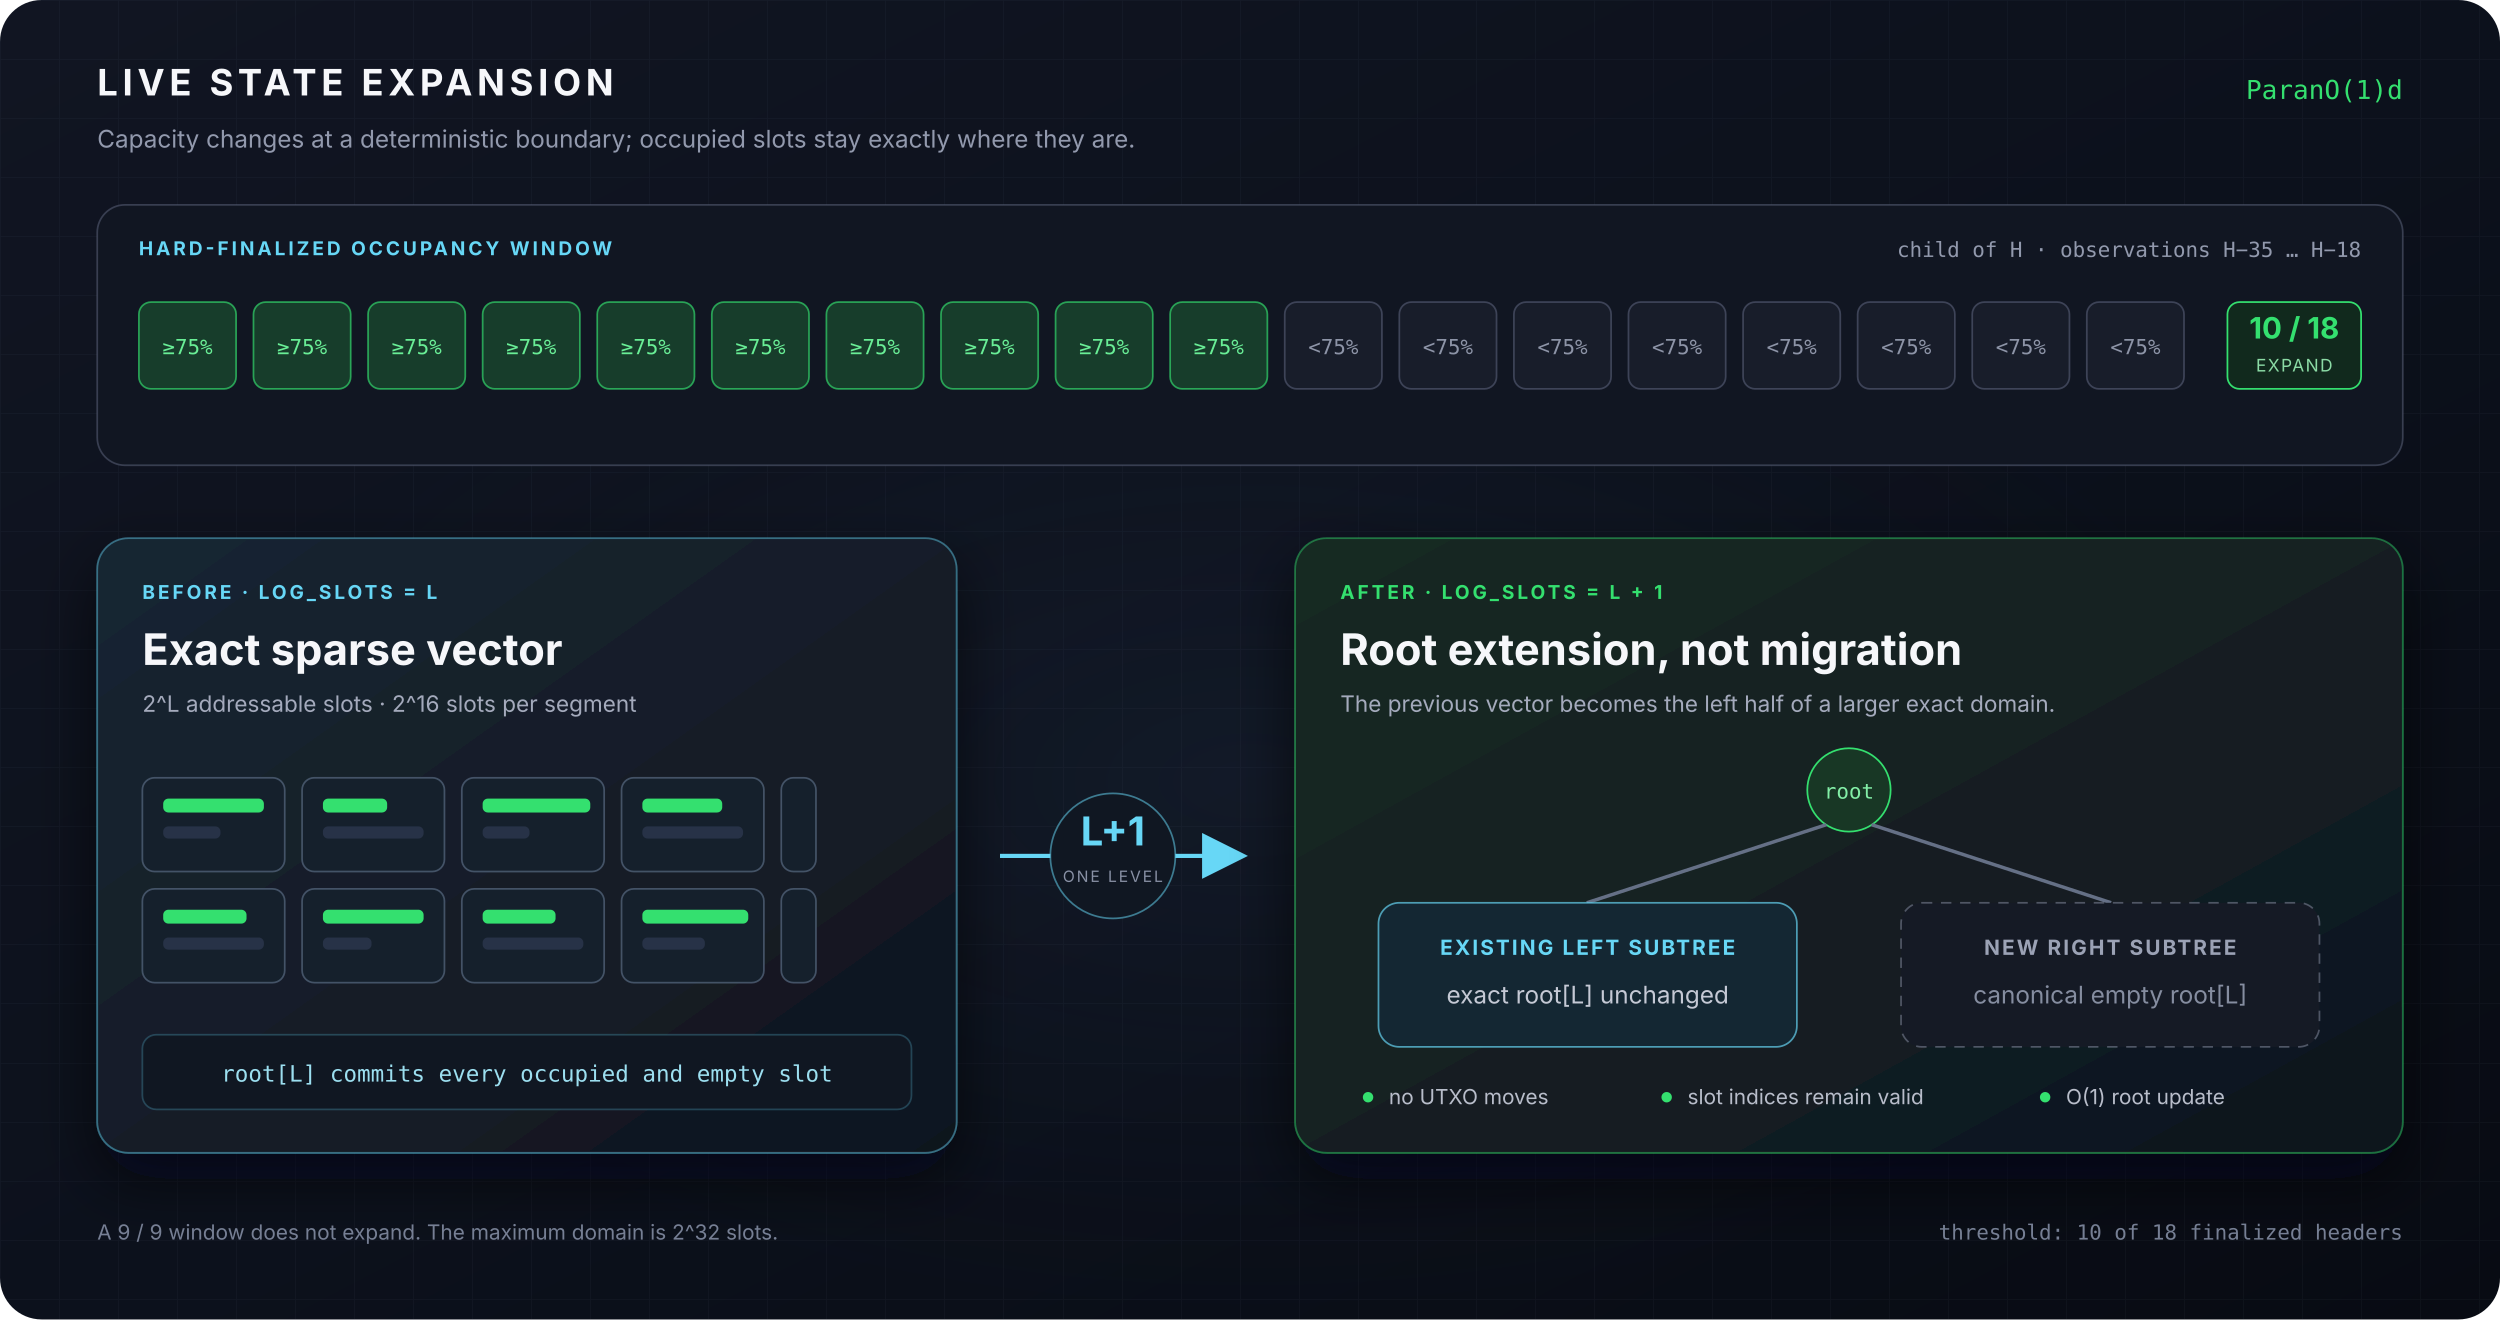
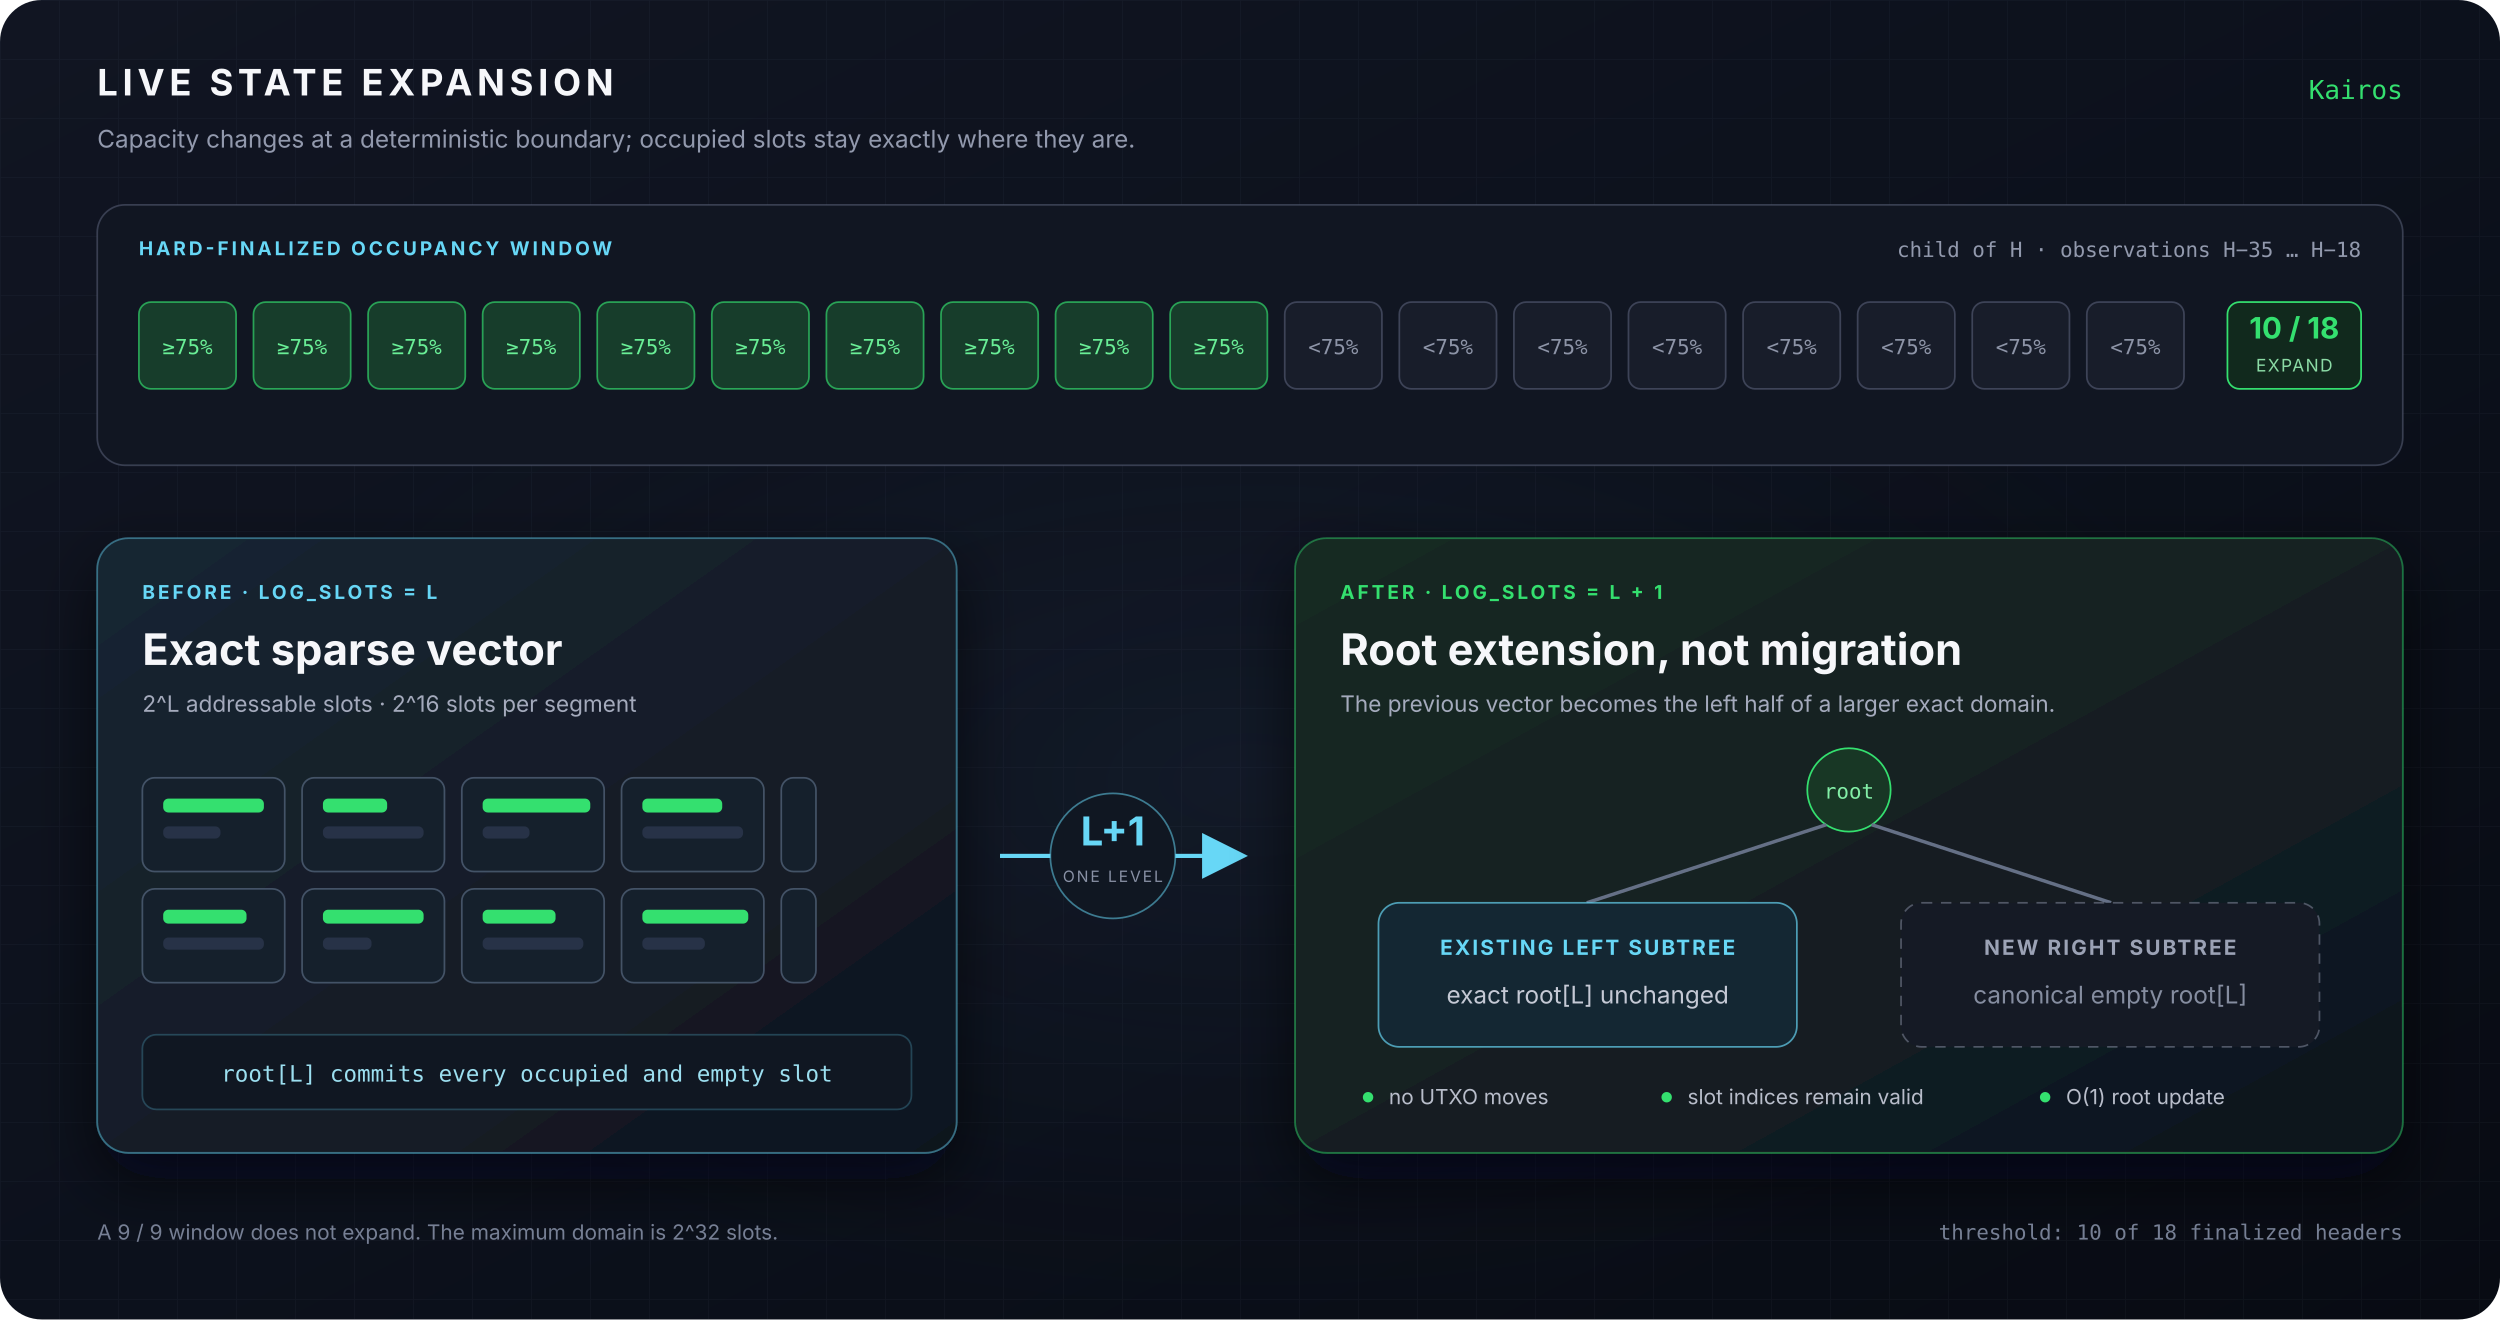
<svg xmlns="http://www.w3.org/2000/svg" viewBox="0 0 1440 760" role="img" aria-labelledby="title description">
  <defs>
    <linearGradient id="bg" x1="0" y1="0" x2="1" y2="1">
      <stop offset="0" stop-color="#111522" />
      <stop offset=".52" stop-color="#0c111c" />
      <stop offset="1" stop-color="#080b13" />
    </linearGradient>
    <linearGradient id="cyanPanel" x1="0" y1="0" x2="1" y2="1">
      <stop offset="0" stop-color="#172632" />
      <stop offset="1" stop-color="#10151f" />
    </linearGradient>
    <linearGradient id="greenPanel" x1="0" y1="0" x2="1" y2="1">
      <stop offset="0" stop-color="#152a23" />
      <stop offset="1" stop-color="#10151f" />
    </linearGradient>
    <radialGradient id="sceneGlow">
      <stop offset="0" stop-color="#344866" stop-opacity=".16" />
      <stop offset=".58" stop-color="#26364f" stop-opacity=".07" />
      <stop offset="1" stop-color="#090c14" stop-opacity="0" />
    </radialGradient>
    <pattern id="grid" width="34" height="34" patternUnits="userSpaceOnUse">
      <path d="M34 0H0V34" fill="none" stroke="#9db2d4" stroke-opacity=".045" />
    </pattern>
    <filter id="shadow" x="-20%" y="-20%" width="140%" height="160%">
      <feDropShadow dx="0" dy="15" stdDeviation="18" flood-color="#02040a" flood-opacity=".62" />
    </filter>
    <filter id="glow" x="-100%" y="-100%" width="300%" height="300%">
      <feGaussianBlur stdDeviation="11" />
    </filter>
    <marker id="arrow" markerWidth="11" markerHeight="11" refX="9" refY="5.5" orient="auto" markerUnits="strokeWidth">
      <path d="M0 0L11 5.5L0 11Z" fill="#67d7f6" />
    </marker>
  </defs>
  <rect width="1440" height="760" rx="24" fill="url(#bg)" />
  <rect width="1440" height="760" rx="24" fill="url(#grid)" />
  <ellipse cx="720" cy="450" rx="620" ry="330" fill="url(#sceneGlow)" />
  <g font-family="Inter, Noto Sans, ui-sans-serif, system-ui, sans-serif">
    <text x="56" y="55" fill="#f6f7fa" font-size="21" font-weight="650" letter-spacing="2.7">LIVE STATE EXPANSION</text>
    <text x="56" y="85" fill="#9299ad" font-size="14">
      Capacity changes at a deterministic boundary; occupied slots stay exactly where they are.
    </text>
    <text x="1384" y="57" fill="#34e06f" font-size="15" text-anchor="end" font-family="ui-monospace, SFMono-Regular, Menlo, monospace">
-       ParanO(1)d
+       Kairos
    </text>
    <rect x="56" y="118" width="1328" height="150" rx="16" fill="#111622" stroke="#596078" stroke-opacity=".55" />
    <text x="80" y="147" fill="#67d7f6" font-size="11" font-weight="700" letter-spacing="1.7">HARD-FINALIZED OCCUPANCY WINDOW</text>
    <text x="1360" y="148" fill="#9299ad" font-size="12" text-anchor="end" font-family="ui-monospace, SFMono-Regular, Menlo, monospace">
      child of H · observations H−35 … H−18
    </text>
    <g font-family="ui-monospace, SFMono-Regular, Menlo, monospace" font-size="12" text-anchor="middle">
      <g fill="#173d2b" stroke="#34e06f" stroke-opacity=".66">
        <rect x="80" y="174" width="56" height="50" rx="7" />
        <rect x="146" y="174" width="56" height="50" rx="7" />
        <rect x="212" y="174" width="56" height="50" rx="7" />
        <rect x="278" y="174" width="56" height="50" rx="7" />
        <rect x="344" y="174" width="56" height="50" rx="7" />
        <rect x="410" y="174" width="56" height="50" rx="7" />
        <rect x="476" y="174" width="56" height="50" rx="7" />
        <rect x="542" y="174" width="56" height="50" rx="7" />
        <rect x="608" y="174" width="56" height="50" rx="7" />
        <rect x="674" y="174" width="56" height="50" rx="7" />
      </g>
      <g fill="#181d2a" stroke="#596078" stroke-opacity=".60">
        <rect x="740" y="174" width="56" height="50" rx="7" />
        <rect x="806" y="174" width="56" height="50" rx="7" />
        <rect x="872" y="174" width="56" height="50" rx="7" />
        <rect x="938" y="174" width="56" height="50" rx="7" />
        <rect x="1004" y="174" width="56" height="50" rx="7" />
        <rect x="1070" y="174" width="56" height="50" rx="7" />
        <rect x="1136" y="174" width="56" height="50" rx="7" />
        <rect x="1202" y="174" width="56" height="50" rx="7" />
      </g>
      <g fill="#69ee96">
        <text x="108" y="204">≥75%</text>
        <text x="174" y="204">≥75%</text>
        <text x="240" y="204">≥75%</text>
        <text x="306" y="204">≥75%</text>
        <text x="372" y="204">≥75%</text>
        <text x="438" y="204">≥75%</text>
        <text x="504" y="204">≥75%</text>
        <text x="570" y="204">≥75%</text>
        <text x="636" y="204">≥75%</text>
        <text x="702" y="204">≥75%</text>
      </g>
      <g fill="#8d94a7">
        <text x="768" y="204">&lt;75%</text>
        <text x="834" y="204">&lt;75%</text>
        <text x="900" y="204">&lt;75%</text>
        <text x="966" y="204">&lt;75%</text>
        <text x="1032" y="204">&lt;75%</text>
        <text x="1098" y="204">&lt;75%</text>
        <text x="1164" y="204">&lt;75%</text>
        <text x="1230" y="204">&lt;75%</text>
      </g>
    </g>
    <rect x="1283" y="174" width="77" height="50" rx="7" fill="#11291d" stroke="#34e06f" />
    <text x="1321.5" y="195" fill="#34e06f" font-size="17" font-weight="700" text-anchor="middle">10 / 18</text>
    <text x="1321.5" y="214" fill="#8bdba5" font-size="10" text-anchor="middle" letter-spacing=".8">EXPAND</text>
    <g filter="url(#shadow)">
      <rect x="56" y="310" width="495" height="354" rx="18" fill="url(#cyanPanel)" stroke="#67d7f6" stroke-opacity=".43" />
    </g>
    <text x="82" y="345" fill="#67d7f6" font-size="11" font-weight="700" letter-spacing="1.7">BEFORE · LOG_SLOTS = L</text>
    <text x="82" y="383" fill="#f6f7fa" font-size="25" font-weight="650">
      Exact sparse vector
    </text>
    <text x="82" y="410" fill="#a4aabc" font-size="13">
      2^L addressable slots · 2^16 slots per segment
    </text>
    <g transform="translate(82 448)">
      <g fill="#15202c" stroke="#53647b" stroke-opacity=".75">
        <rect x="0" y="0" width="82" height="54" rx="7" />
        <rect x="92" y="0" width="82" height="54" rx="7" />
        <rect x="184" y="0" width="82" height="54" rx="7" />
        <rect x="276" y="0" width="82" height="54" rx="7" />
        <rect x="368" y="0" width="20" height="54" rx="7" />
        <rect x="0" y="64" width="82" height="54" rx="7" />
        <rect x="92" y="64" width="82" height="54" rx="7" />
        <rect x="184" y="64" width="82" height="54" rx="7" />
        <rect x="276" y="64" width="82" height="54" rx="7" />
        <rect x="368" y="64" width="20" height="54" rx="7" />
      </g>
      <g fill="#34e06f">
        <rect x="12" y="12" width="58" height="8" rx="3" />
        <rect x="104" y="12" width="37" height="8" rx="3" />
        <rect x="196" y="12" width="62" height="8" rx="3" />
        <rect x="288" y="12" width="46" height="8" rx="3" />
        <rect x="12" y="76" width="48" height="8" rx="3" />
        <rect x="104" y="76" width="58" height="8" rx="3" />
        <rect x="196" y="76" width="42" height="8" rx="3" />
        <rect x="288" y="76" width="61" height="8" rx="3" />
      </g>
      <g fill="#273247">
        <rect x="12" y="28" width="33" height="7" rx="3" />
        <rect x="104" y="28" width="58" height="7" rx="3" />
        <rect x="196" y="28" width="27" height="7" rx="3" />
        <rect x="288" y="28" width="58" height="7" rx="3" />
        <rect x="12" y="92" width="58" height="7" rx="3" />
        <rect x="104" y="92" width="28" height="7" rx="3" />
        <rect x="196" y="92" width="58" height="7" rx="3" />
        <rect x="288" y="92" width="36" height="7" rx="3" />
      </g>
    </g>
    <rect x="82" y="596" width="443" height="43" rx="8" fill="#101722" stroke="#67d7f6" stroke-opacity=".24" />
    <text x="303.5" y="623" fill="#9cdff0" font-size="13" text-anchor="middle" font-family="ui-monospace, SFMono-Regular, Menlo, monospace">
      root[L] commits every occupied and empty slot
    </text>
    <path d="M576 493H714" fill="none" stroke="#67d7f6" stroke-width="2.4" marker-end="url(#arrow)" />
    <circle cx="641" cy="493" r="36" fill="#101722" stroke="#67d7f6" stroke-opacity=".52" />
    <text x="641" y="487" fill="#67d7f6" font-size="23" font-weight="700" text-anchor="middle">L+1</text>
    <text x="641" y="508" fill="#8991a5" font-size="9" text-anchor="middle" letter-spacing="1.1">ONE LEVEL</text>
    <g filter="url(#shadow)">
      <rect x="746" y="310" width="638" height="354" rx="18" fill="url(#greenPanel)" stroke="#34e06f" stroke-opacity=".43" />
    </g>
    <text x="772" y="345" fill="#34e06f" font-size="11" font-weight="700" letter-spacing="1.7">AFTER · LOG_SLOTS = L + 1</text>
    <text x="772" y="383" fill="#f6f7fa" font-size="25" font-weight="650">
      Root extension, not migration
    </text>
    <text x="772" y="410" fill="#a4aabc" font-size="13">
      The previous vector becomes the left half of a larger exact domain.
    </text>
    <circle cx="1065" cy="455" r="24" fill="#183725" stroke="#34e06f" />
    <text x="1065" y="460" fill="#83efa7" font-size="12" text-anchor="middle" font-family="ui-monospace, SFMono-Regular, Menlo, monospace">
      root
    </text>
    <path d="M1052 475L914 520M1078 475L1216 520" fill="none" stroke="#657086" stroke-width="2" />
    <g>
      <rect x="794" y="520" width="241" height="83" rx="12" fill="#142733" stroke="#67d7f6" stroke-opacity=".68" />
      <text x="914.5" y="550" fill="#67d7f6" font-size="12" text-anchor="middle" font-weight="700" letter-spacing="1.2">
        EXISTING LEFT SUBTREE
      </text>
      <text x="914.5" y="578" fill="#c5c9d5" font-size="14" text-anchor="middle">exact root[L] unchanged</text>
    </g>
    <g>
      <rect x="1095" y="520" width="241" height="83" rx="12" fill="#151a25" stroke="#7b8295" stroke-opacity=".58" stroke-dasharray="6 5" />
      <text x="1215.5" y="550" fill="#9ba2b5" font-size="12" text-anchor="middle" font-weight="700" letter-spacing="1.2">
        NEW RIGHT SUBTREE
      </text>
      <text x="1215.5" y="578" fill="#858da0" font-size="14" text-anchor="middle">canonical empty root[L]</text>
    </g>
    <g font-size="12">
      <circle cx="788" cy="632" r="3" fill="#34e06f" />
      <text x="800" y="636" fill="#b8bdca">no UTXO moves</text>
      <circle cx="960" cy="632" r="3" fill="#34e06f" />
      <text x="972" y="636" fill="#b8bdca">slot indices remain valid</text>
      <circle cx="1178" cy="632" r="3" fill="#34e06f" />
      <text x="1190" y="636" fill="#b8bdca">O(1) root update</text>
    </g>
    <text x="56" y="714" fill="#767f94" font-size="12">
      A 9 / 9 window does not expand. The maximum domain is 2^32 slots.
    </text>
    <text x="1384" y="714" fill="#767f94" font-size="12" text-anchor="end" font-family="ui-monospace, SFMono-Regular, Menlo, monospace">
      threshold: 10 of 18 finalized headers
    </text>
  </g>
</svg>
